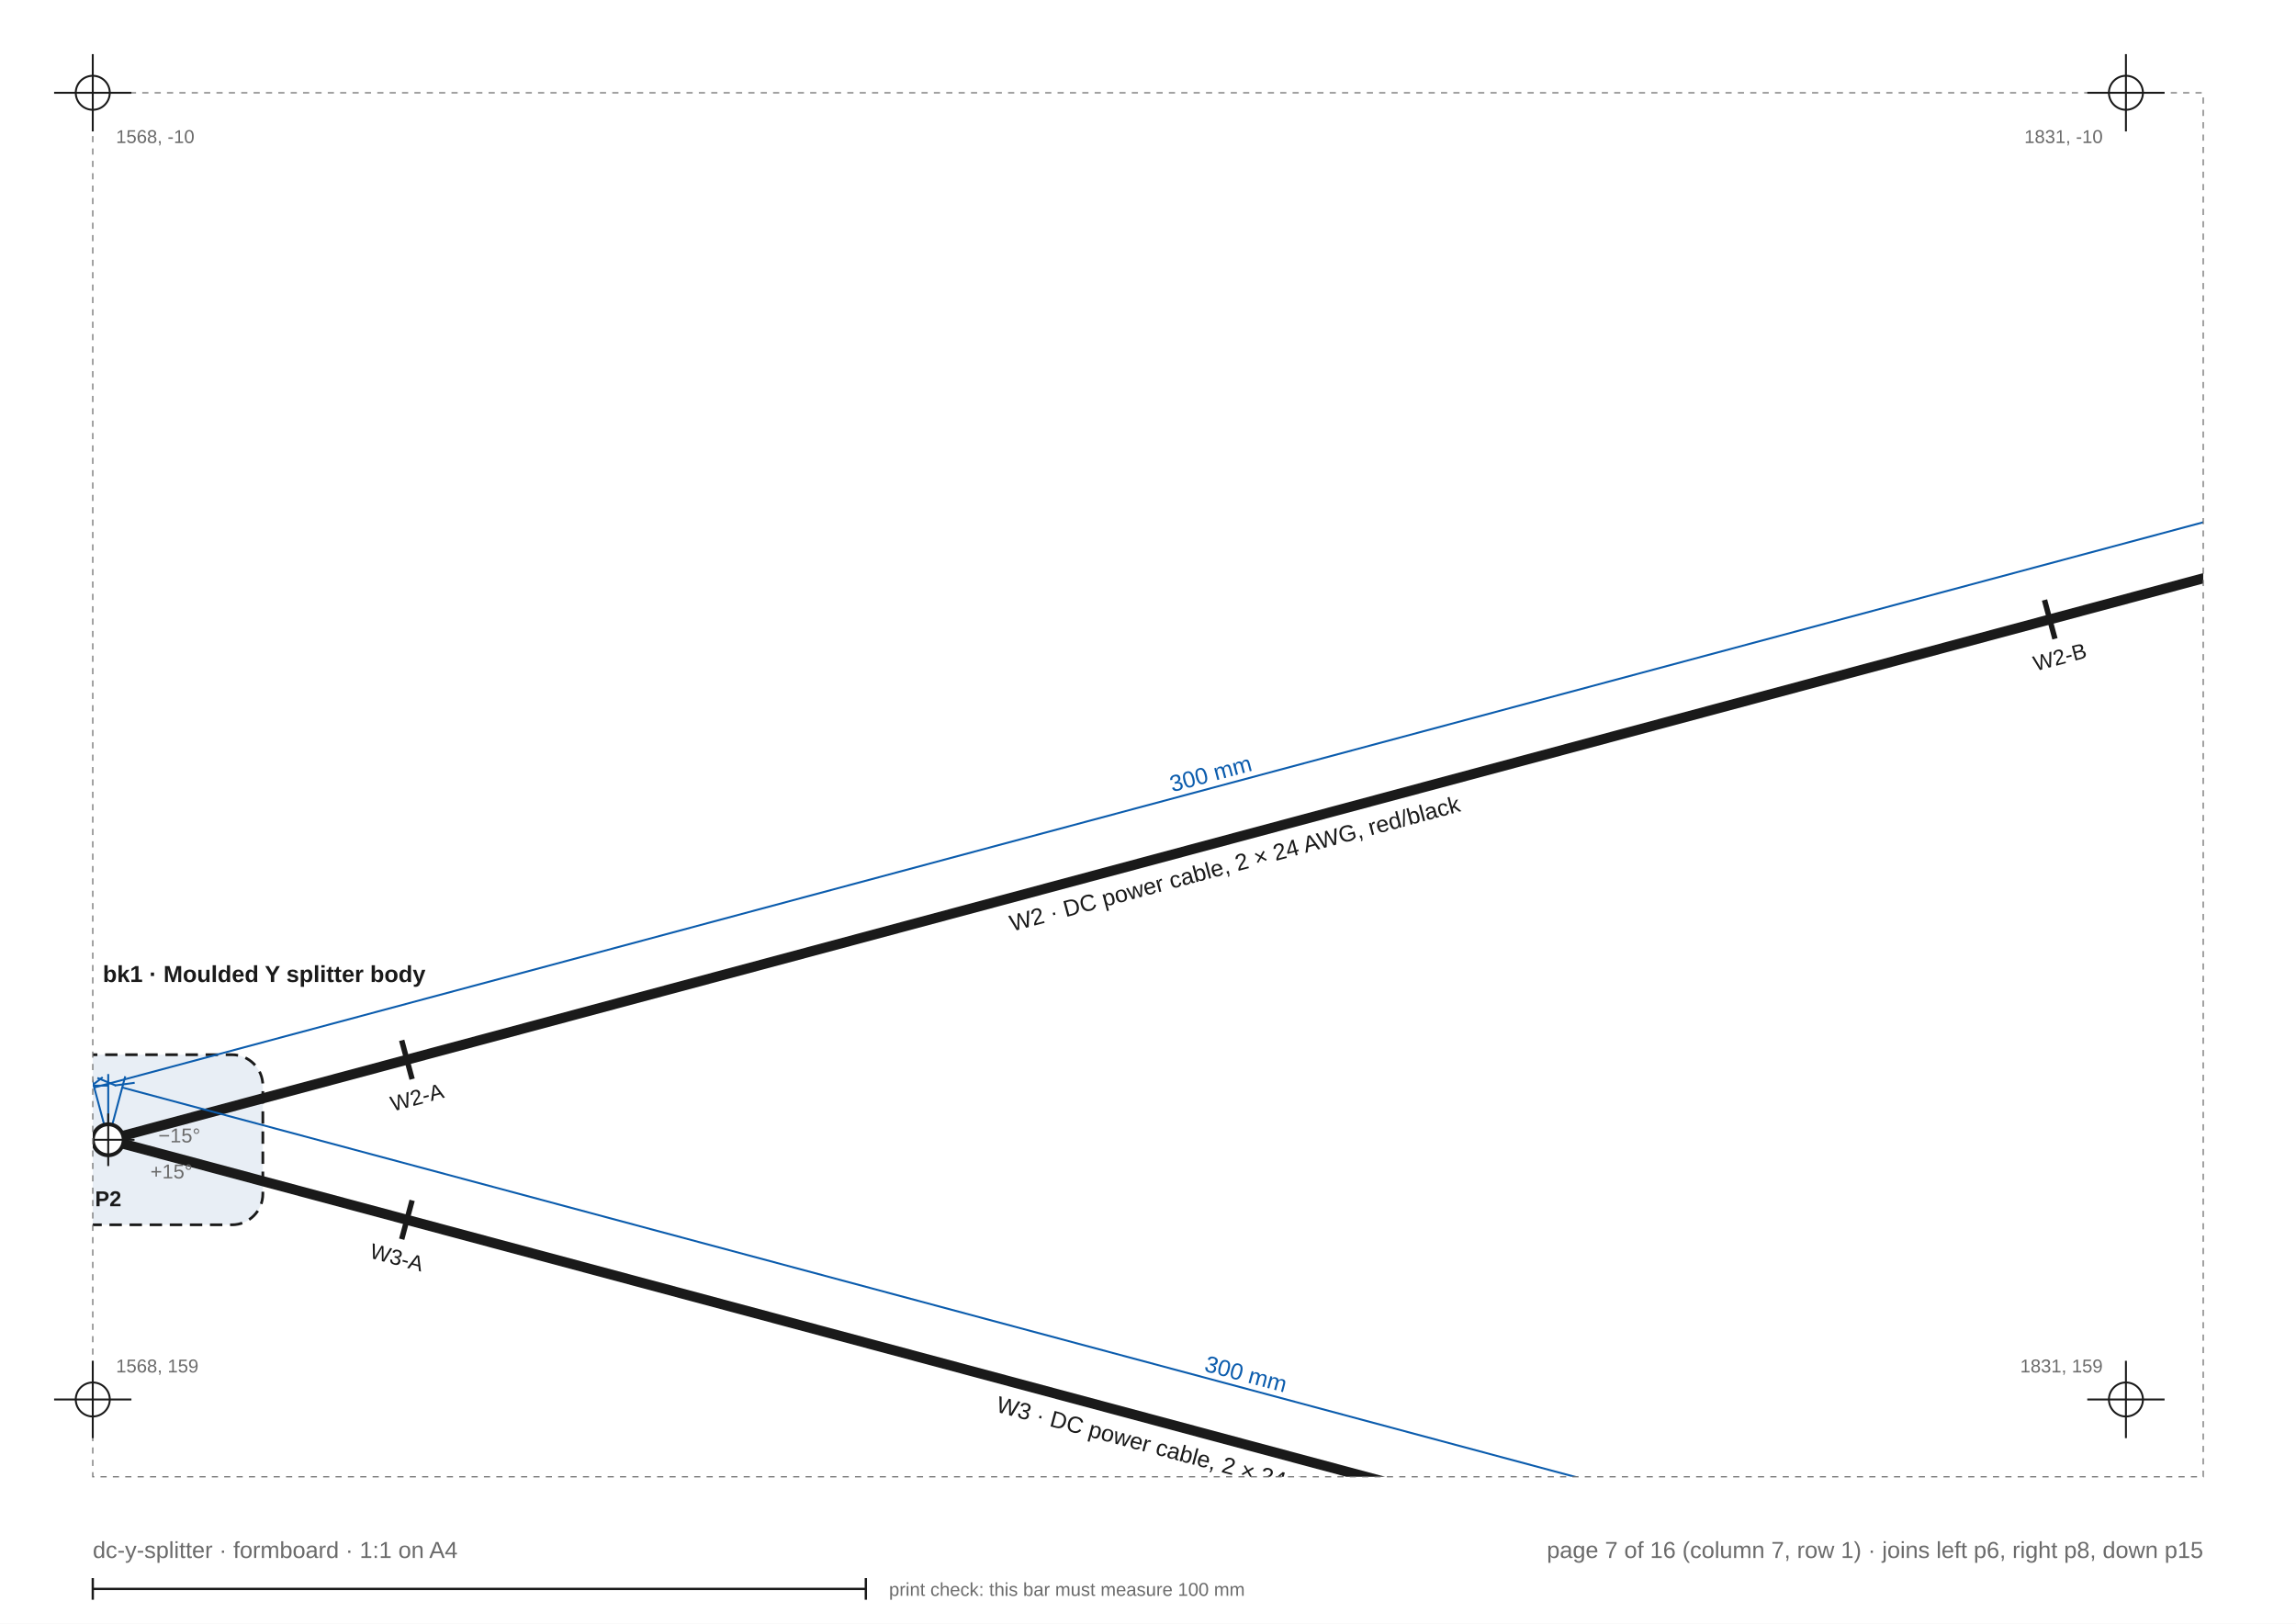
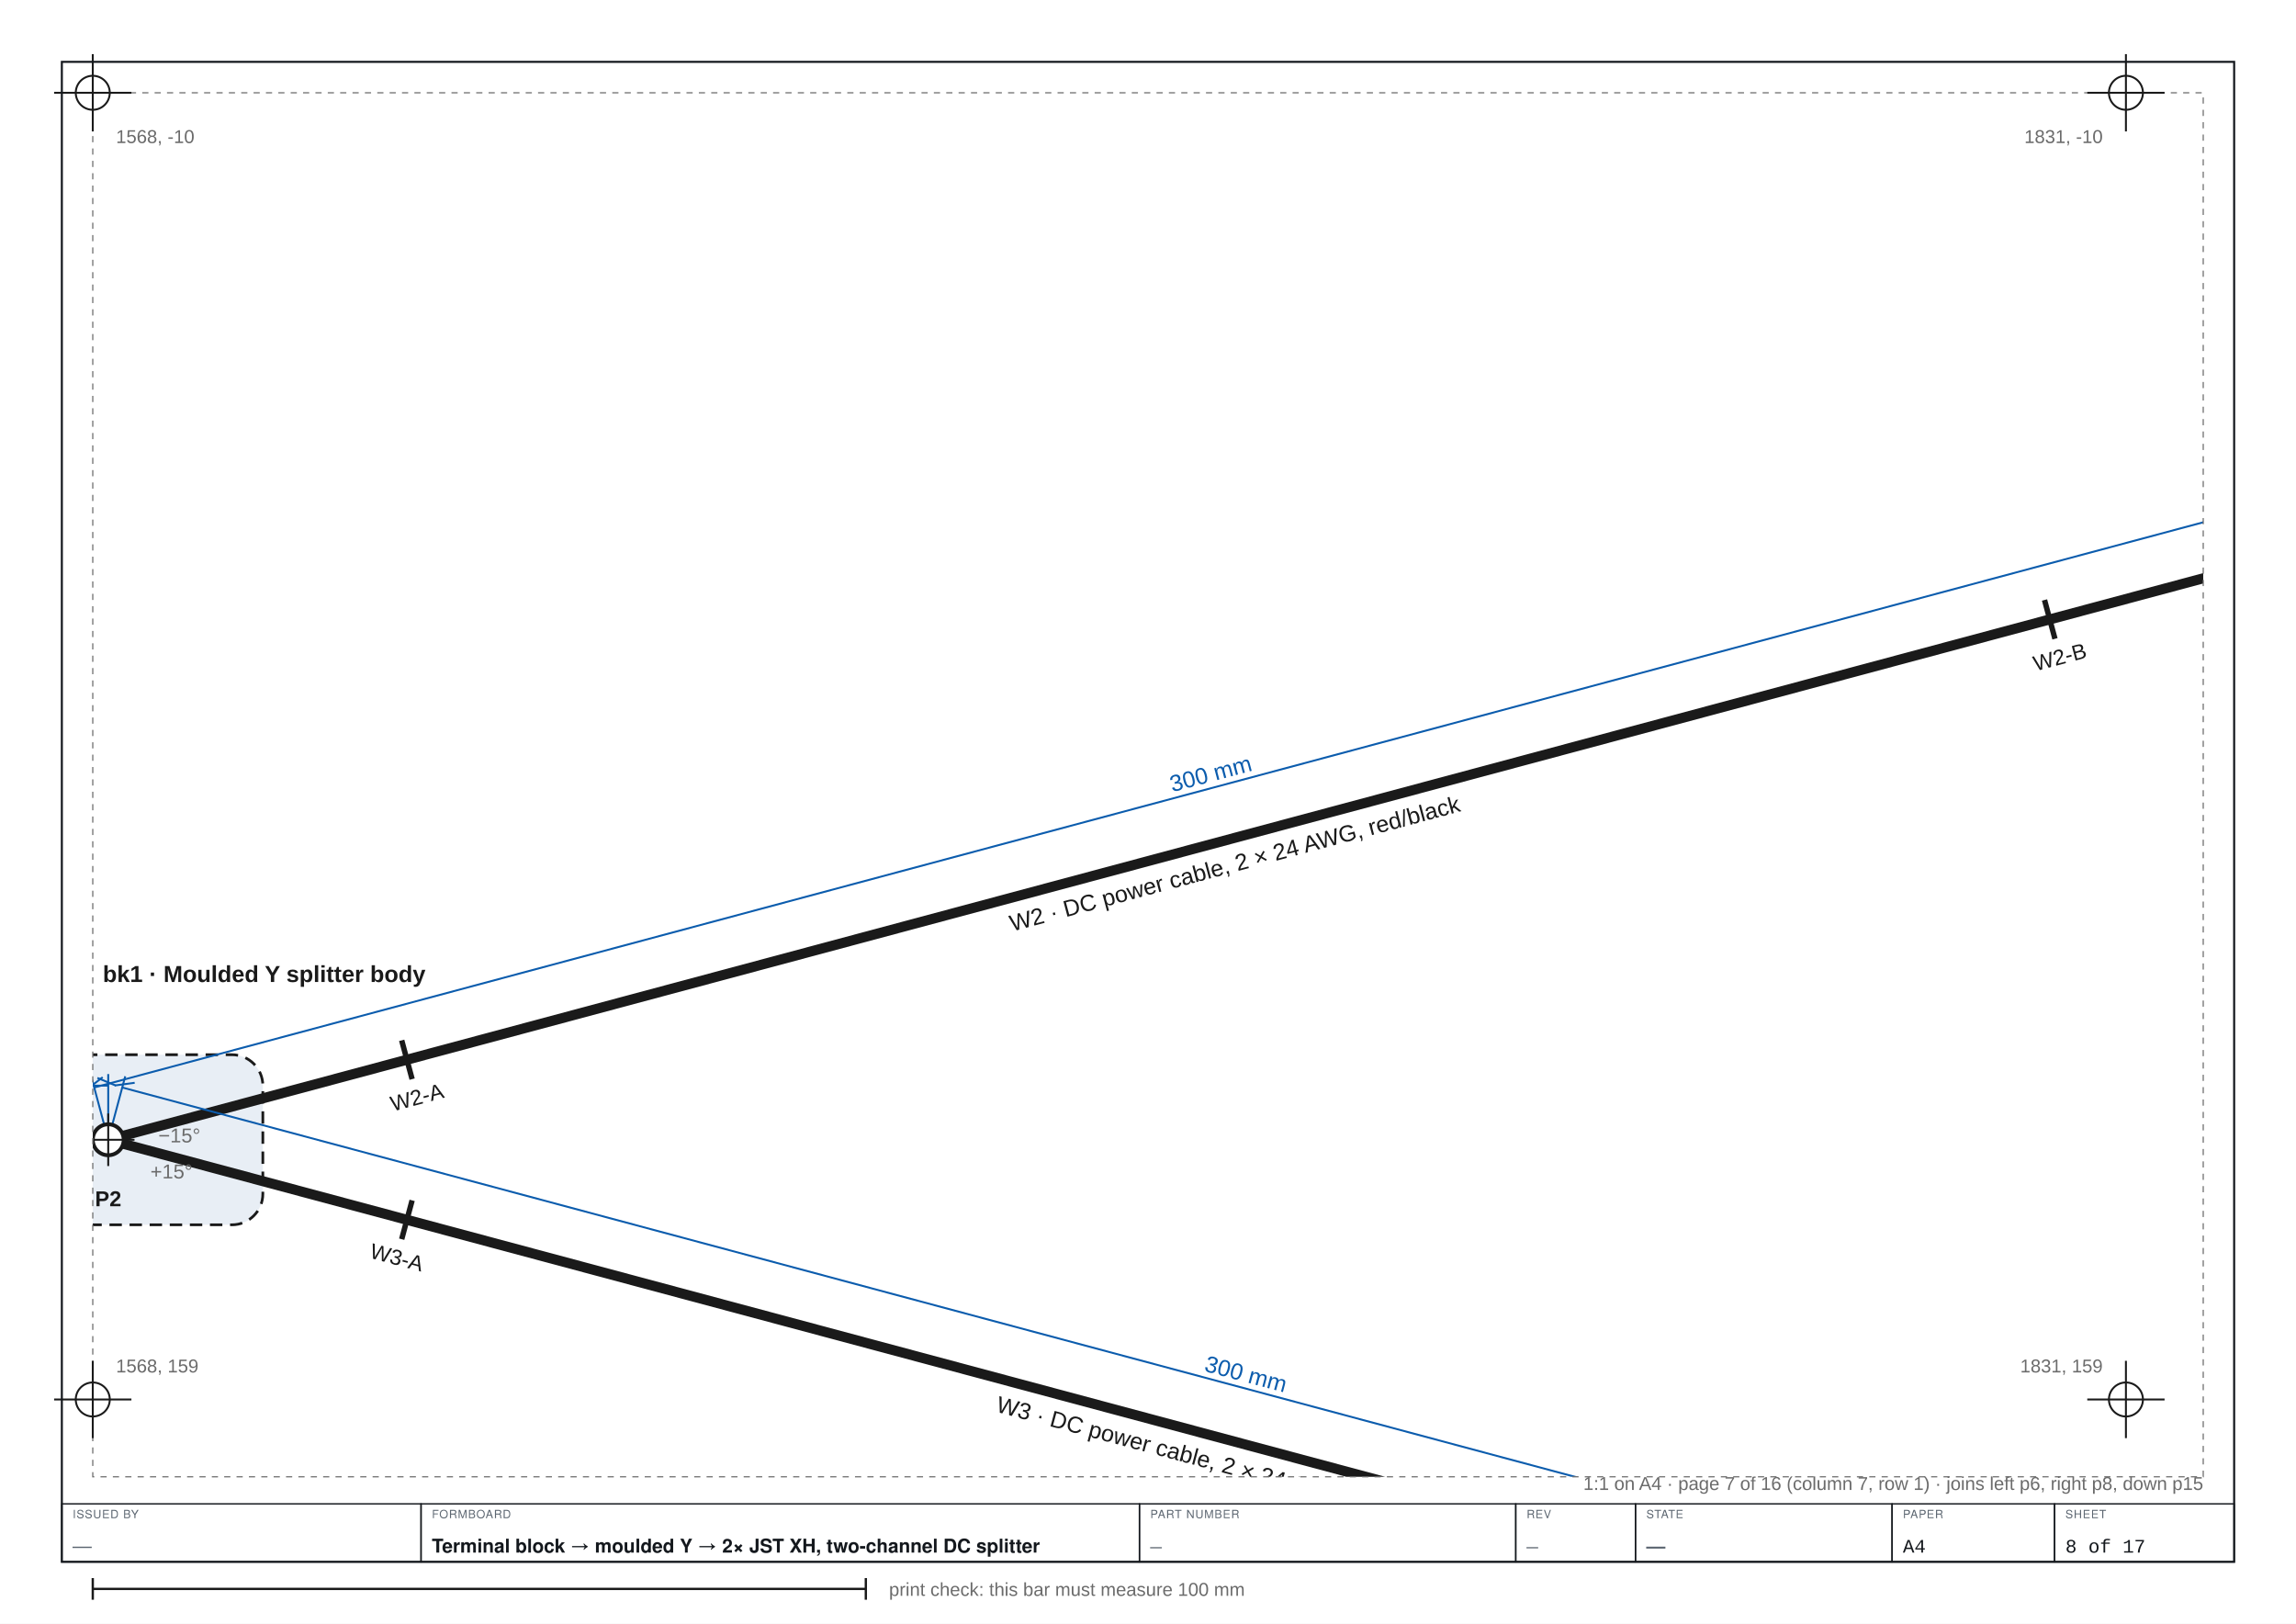
<svg xmlns="http://www.w3.org/2000/svg" viewBox="0 0 297 210" width="297mm" height="210mm" data-formboard="tile" data-page="7" data-pages="16" font-family="'CS Sans', 'Liberation Sans', Helvetica, Arial, sans-serif">
  <rect width="297" height="210" fill="#ffffff" />
  <clipPath id="tile-clip">
    <rect x="12" y="12" width="273" height="179" />
  </clipPath>
  <g clip-path="url(#tile-clip)">
    <g data-mould="bk1" transform="translate(14 147.41) rotate(0)">
      <rect x="-20" y="-11" width="40" height="22" rx="4" fill="#e8eef5" stroke="#1a1a1a" stroke-width="0.35" stroke-dasharray="1.6 1" />
    </g>
    <text x="34.17" y="127.01" font-size="3" fill="#1a1a1a" text-anchor="middle" font-weight="bold" data-caption="mould:bk1">bk1 · Moulded Y splitter body</text>
    <line data-run="w1" x1="-1486" y1="147.41" x2="14" y2="147.41" stroke="#1a1a1a" stroke-width="1.3" stroke-linecap="round" />
    <g data-dimension="w1" stroke="#0b5cad" stroke-width="0.25" fill="none">
      <line x1="-1486" y1="140.41" x2="14" y2="140.41" />
      <line x1="-1486" y1="145.41" x2="-1486" y2="138.91" />
      <line x1="14" y1="145.41" x2="14" y2="138.91" />
      <line x1="-1487" y1="140.41" x2="-1484.6" y2="139.41" />
      <line x1="15" y1="140.41" x2="12.6" y2="139.41" />
    </g>
    <text x="-736" y="139.61" font-size="3" fill="#0b5cad" text-anchor="middle" transform="rotate(0 -736 140.41)">1500 mm</text>
    <text x="-736" y="150.81" font-size="3" fill="#1a1a1a" text-anchor="middle" dominant-baseline="middle" transform="rotate(0 -736 150.81)">W1 · 2-pair shielded data cable, 24 AWG, foil + drain</text>
    <line data-run="w2" x1="14" y1="147.41" x2="303.78" y2="69.76" stroke="#1a1a1a" stroke-width="1.3" stroke-linecap="round" />
    <g data-dimension="w2" stroke="#0b5cad" stroke-width="0.25" fill="none">
      <line x1="12.19" y1="140.65" x2="301.97" y2="63" />
      <line x1="13.48" y1="145.48" x2="11.8" y2="139.2" />
      <line x1="303.26" y1="67.83" x2="301.58" y2="61.55" />
      <line x1="11.22" y1="140.91" x2="13.28" y2="139.32" />
      <line x1="302.93" y1="62.74" x2="300.36" y2="62.39" />
    </g>
    <text x="157.08" y="101.02" font-size="3" fill="#0b5cad" text-anchor="middle" transform="rotate(-15 157.08 101.82)">300 mm</text>
    <text x="159.77" y="111.87" font-size="3" fill="#1a1a1a" text-anchor="middle" dominant-baseline="middle" transform="rotate(-15 159.77 111.87)">W2 · DC power cable, 2 × 24 AWG, red/black</text>
    <text x="23.21" y="147.01" font-size="2.6" fill="#6b6b6b" text-anchor="middle" dominant-baseline="middle">−15°</text>
    <line data-run="w3" x1="14" y1="147.41" x2="303.78" y2="225.06" stroke="#1a1a1a" stroke-width="1.3" stroke-linecap="round" />
    <g data-dimension="w3" stroke="#0b5cad" stroke-width="0.25" fill="none">
      <line x1="15.81" y1="140.65" x2="305.59" y2="218.3" />
      <line x1="14.52" y1="145.48" x2="16.2" y2="139.2" />
      <line x1="304.3" y1="223.13" x2="305.98" y2="216.85" />
      <line x1="14.85" y1="140.39" x2="17.42" y2="140.04" />
      <line x1="306.56" y1="218.56" x2="304.5" y2="216.97" />
    </g>
    <text x="160.7" y="178.67" font-size="3" fill="#0b5cad" text-anchor="middle" transform="rotate(15 160.7 179.47)">300 mm</text>
    <text x="158.01" y="189.52" font-size="3" fill="#1a1a1a" text-anchor="middle" dominant-baseline="middle" transform="rotate(15 158.01 189.52)">W3 · DC power cable, 2 × 24 AWG, red/black</text>
    <text x="22.18" y="151.67" font-size="2.6" fill="#6b6b6b" text-anchor="middle" dominant-baseline="middle">+15°</text>
    <g data-marker="w1/a">
      <line x1="-1446" y1="150.01" x2="-1446" y2="144.81" stroke="#1a1a1a" stroke-width="0.7" />
      <text x="-1446" y="152.61" font-size="2.8" fill="#1a1a1a" text-anchor="middle" dominant-baseline="middle" transform="rotate(0 -1446 152.61)">W1-A</text>
    </g>
    <g data-marker="w1/b">
      <line x1="-26" y1="144.81" x2="-26" y2="150.01" stroke="#1a1a1a" stroke-width="0.7" />
      <text x="-26" y="142.21" font-size="2.8" fill="#1a1a1a" text-anchor="middle" dominant-baseline="middle" transform="rotate(0 -26 142.21)">W1-B</text>
    </g>
    <g data-marker="w2/a">
      <line x1="53.31" y1="139.57" x2="51.96" y2="134.55" stroke="#1a1a1a" stroke-width="0.7" />
      <text x="53.98" y="142.08" font-size="2.8" fill="#1a1a1a" text-anchor="middle" dominant-baseline="middle" transform="rotate(-15 53.98 142.08)">W2-A</text>
    </g>
    <g data-marker="w2/b">
      <line x1="264.47" y1="77.6" x2="265.82" y2="82.62" stroke="#1a1a1a" stroke-width="0.7" />
      <text x="266.49" y="85.14" font-size="2.8" fill="#1a1a1a" text-anchor="middle" dominant-baseline="middle" transform="rotate(-15 266.49 85.14)">W2-B</text>
    </g>
    <g data-marker="w3/a">
      <line x1="51.96" y1="160.27" x2="53.31" y2="155.25" stroke="#1a1a1a" stroke-width="0.7" />
      <text x="51.29" y="162.79" font-size="2.8" fill="#1a1a1a" text-anchor="middle" dominant-baseline="middle" transform="rotate(15 51.29 162.79)">W3-A</text>
    </g>
    <g data-marker="w3/b">
      <line x1="265.82" y1="212.2" x2="264.47" y2="217.22" stroke="#1a1a1a" stroke-width="0.7" />
      <text x="266.49" y="209.68" font-size="2.8" fill="#1a1a1a" text-anchor="middle" dominant-baseline="middle" transform="rotate(15 266.49 209.68)">W3-B</text>
    </g>
    <g data-terminus="w1/a" transform="translate(-1501 147.41) rotate(180)">
      <rect x="-15" y="-9" width="30" height="18" rx="1" fill="#f3f3f3" stroke="#1a1a1a" stroke-width="0.45" />
    </g>
    <text x="-1516" y="160.81" font-size="3" fill="#1a1a1a" text-anchor="start" font-weight="bold" data-caption="terminus:w1/a">J1</text>
    <text x="-1516" y="164.11" font-size="2.5" fill="#1a1a1a" text-anchor="start" data-caption="terminus:w1/a">Terminal block, 4-way, 5.08 mm</text>
    <g data-terminus="w2/b" transform="translate(318.27 65.88) rotate(-15)">
      <rect x="-15" y="-9" width="30" height="18" rx="1" fill="#f3f3f3" stroke="#1a1a1a" stroke-width="0.45" />
    </g>
    <text x="338.04" y="82.7" font-size="3" fill="#1a1a1a" text-anchor="end" font-weight="bold" data-caption="terminus:w2/b">J2</text>
    <text x="338.04" y="86" font-size="2.5" fill="#1a1a1a" text-anchor="end" data-caption="terminus:w2/b">JST XH 2-pin housing, DC (1 = +V)</text>
    <g data-terminus="w3/b" transform="translate(318.27 228.94) rotate(15)">
      <rect x="-15" y="-9" width="30" height="18" rx="1" fill="#f3f3f3" stroke="#1a1a1a" stroke-width="0.45" />
    </g>
    <text x="329.55" y="245.8" font-size="3" fill="#1a1a1a" text-anchor="end" font-weight="bold" data-caption="terminus:w3/b">J3</text>
    <text x="329.55" y="249.1" font-size="2.5" fill="#1a1a1a" text-anchor="end" data-caption="terminus:w3/b">JST XH 2-pin housing, DC (1 = +V)</text>
    <g data-peg="P1">
      <circle cx="-1486" cy="147.41" r="2" fill="#ffffff" stroke="#1a1a1a" stroke-width="0.5" />
      <line x1="-1489.4" y1="147.41" x2="-1482.6" y2="147.41" stroke="#1a1a1a" stroke-width="0.25" />
      <line x1="-1486" y1="144.01" x2="-1486" y2="150.81" stroke="#1a1a1a" stroke-width="0.25" />
      <text x="-1483.4" y="144.81" font-size="2.8" fill="#1a1a1a" font-weight="bold">P1</text>
    </g>
    <g data-peg="P2">
      <circle cx="14" cy="147.41" r="2" fill="#ffffff" stroke="#1a1a1a" stroke-width="0.5" />
      <line x1="10.6" y1="147.41" x2="17.4" y2="147.41" stroke="#1a1a1a" stroke-width="0.25" />
      <line x1="14" y1="144.01" x2="14" y2="150.81" stroke="#1a1a1a" stroke-width="0.25" />
      <text x="14" y="156.01" font-size="2.8" fill="#1a1a1a" font-weight="bold" text-anchor="middle">P2</text>
    </g>
    <g data-peg="P3">
      <circle cx="303.78" cy="69.76" r="2" fill="#ffffff" stroke="#1a1a1a" stroke-width="0.5" />
      <line x1="300.38" y1="69.76" x2="307.18" y2="69.76" stroke="#1a1a1a" stroke-width="0.25" />
      <line x1="303.78" y1="66.36" x2="303.78" y2="73.16" stroke="#1a1a1a" stroke-width="0.25" />
      <text x="301.18" y="67.16" font-size="2.8" fill="#1a1a1a" font-weight="bold" text-anchor="end">P3</text>
    </g>
    <g data-peg="P4">
      <circle cx="303.78" cy="225.06" r="2" fill="#ffffff" stroke="#1a1a1a" stroke-width="0.5" />
      <line x1="300.38" y1="225.06" x2="307.18" y2="225.06" stroke="#1a1a1a" stroke-width="0.25" />
      <line x1="303.78" y1="221.66" x2="303.78" y2="228.46" stroke="#1a1a1a" stroke-width="0.25" />
      <text x="301.18" y="230.26" font-size="2.8" fill="#1a1a1a" font-weight="bold" text-anchor="end">P4</text>
    </g>
  </g>
  <rect x="12" y="12" width="273" height="179" fill="none" stroke="#6b6b6b" stroke-width="0.15" stroke-dasharray="0.8 0.8" />
  <g data-registration="00" stroke="#1a1a1a" stroke-width="0.25" fill="none">
    <circle cx="12" cy="12" r="2.2" />
    <line x1="7" y1="12" x2="17" y2="12" />
    <line x1="12" y1="7" x2="12" y2="17" />
  </g>
  <text x="15" y="18.5" font-size="2.4" text-anchor="start" fill="#6b6b6b">1568, -10</text>
  <g data-registration="10" stroke="#1a1a1a" stroke-width="0.25" fill="none">
    <circle cx="275" cy="12" r="2.2" />
    <line x1="270" y1="12" x2="280" y2="12" />
    <line x1="275" y1="7" x2="275" y2="17" />
  </g>
  <text x="272" y="18.5" font-size="2.4" text-anchor="end" fill="#6b6b6b">1831, -10</text>
  <g data-registration="01" stroke="#1a1a1a" stroke-width="0.25" fill="none">
    <circle cx="12" cy="181" r="2.2" />
    <line x1="7" y1="181" x2="17" y2="181" />
    <line x1="12" y1="176" x2="12" y2="186" />
  </g>
  <text x="15" y="177.5" font-size="2.4" text-anchor="start" fill="#6b6b6b">1568, 159</text>
  <g data-registration="11" stroke="#1a1a1a" stroke-width="0.25" fill="none">
    <circle cx="275" cy="181" r="2.2" />
    <line x1="270" y1="181" x2="280" y2="181" />
    <line x1="275" y1="176" x2="275" y2="186" />
  </g>
  <text x="272" y="177.5" font-size="2.4" text-anchor="end" fill="#6b6b6b">1831, 159</text>
  <g data-print-check="100" stroke="#1a1a1a" stroke-width="0.3">
    <line x1="12" y1="205.5" x2="112" y2="205.5" />
    <line x1="12" y1="204.1" x2="12" y2="206.9" />
    <line x1="112" y1="204.1" x2="112" y2="206.9" />
  </g>
  <text x="115" y="206.4" font-size="2.4" fill="#6b6b6b">print check: this bar must measure 100 mm</text>
-   <text x="12" y="201.5" font-size="3" fill="#6b6b6b">dc-y-splitter · formboard · 1:1 on A4</text>
-   <text x="285" y="201.5" font-size="3" text-anchor="end" fill="#6b6b6b">page 7 of 16 (column 7, row 1) · joins left p6, right p8, down p15</text>
+   <g class="wh-frame" data-sheet-frame="strip">
+     <rect class="wh-frame-border" x="8" y="8" width="281" height="194" fill="none" stroke="#14181d" stroke-width="0.265" />
+     <g class="wh-titleblock">
+       <rect x="8" y="194.5" width="46.465" height="7.5" fill="none" stroke="#14181d" stroke-width="0.176" />
+       <text x="9.4" y="196.356" font-size="1.482" letter-spacing="0.089" fill="#5b6570" font-family="'IBM Plex Sans','CS Sans',Helvetica,Arial,sans-serif" data-frame-caption="org">ISSUED BY</text>
+       <text x="9.4" y="200.8" font-size="2.469" font-weight="400" fill="#5b6570" font-family="'IBM Plex Sans','CS Sans',Helvetica,Arial,sans-serif" data-frame-field="org">—</text>
+       <rect x="54.465" y="194.5" width="92.929" height="7.5" fill="none" stroke="#14181d" stroke-width="0.176" />
+       <text x="55.865" y="196.356" font-size="1.482" letter-spacing="0.089" fill="#5b6570" font-family="'IBM Plex Sans','CS Sans',Helvetica,Arial,sans-serif" data-frame-caption="title">FORMBOARD</text>
+       <text x="55.865" y="200.8" font-size="2.469" font-weight="600" fill="#14181d" font-family="'IBM Plex Sans','CS Sans',Helvetica,Arial,sans-serif" data-frame-field="title">Terminal block → moulded Y → 2× JST XH, two-channel DC splitter</text>
+       <rect x="147.394" y="194.5" width="48.677" height="7.5" fill="none" stroke="#14181d" stroke-width="0.176" />
+       <text x="148.794" y="196.356" font-size="1.482" letter-spacing="0.089" fill="#5b6570" font-family="'IBM Plex Sans','CS Sans',Helvetica,Arial,sans-serif" data-frame-caption="pn">PART NUMBER</text>
+       <text x="148.794" y="200.8" font-size="2.469" font-weight="500" fill="#5b6570" font-family="'IBM Plex Mono',ui-monospace,SFMono-Regular,Menlo,Consolas,'Liberation Mono',monospace" data-frame-field="pn">—</text>
+       <rect x="196.071" y="194.5" width="15.488" height="7.5" fill="none" stroke="#14181d" stroke-width="0.176" />
+       <text x="197.471" y="196.356" font-size="1.482" letter-spacing="0.089" fill="#5b6570" font-family="'IBM Plex Sans','CS Sans',Helvetica,Arial,sans-serif" data-frame-caption="rev">REV</text>
+       <text x="197.471" y="200.8" font-size="2.469" font-weight="500" fill="#5b6570" font-family="'IBM Plex Mono',ui-monospace,SFMono-Regular,Menlo,Consolas,'Liberation Mono',monospace" data-frame-field="rev">—</text>
+       <rect x="211.559" y="194.5" width="33.189" height="7.5" fill="none" stroke="#14181d" stroke-width="0.176" />
+       <text x="212.959" y="196.356" font-size="1.482" letter-spacing="0.089" fill="#5b6570" font-family="'IBM Plex Sans','CS Sans',Helvetica,Arial,sans-serif" data-frame-caption="state">STATE</text>
+       <text x="212.959" y="200.8" font-size="2.469" font-weight="600" fill="#5b6570" font-family="'IBM Plex Sans','CS Sans',Helvetica,Arial,sans-serif" data-frame-field="state">—</text>
+       <rect x="244.748" y="194.5" width="21.02" height="7.5" fill="none" stroke="#14181d" stroke-width="0.176" />
+       <text x="246.148" y="196.356" font-size="1.482" letter-spacing="0.089" fill="#5b6570" font-family="'IBM Plex Sans','CS Sans',Helvetica,Arial,sans-serif" data-frame-caption="paper">PAPER</text>
+       <text x="246.148" y="200.8" font-size="2.469" font-weight="400" fill="#14181d" font-family="'IBM Plex Mono',ui-monospace,SFMono-Regular,Menlo,Consolas,'Liberation Mono',monospace" data-frame-field="paper">A4</text>
+       <rect x="265.768" y="194.5" width="23.232" height="7.5" fill="none" stroke="#14181d" stroke-width="0.176" />
+       <text x="267.168" y="196.356" font-size="1.482" letter-spacing="0.089" fill="#5b6570" font-family="'IBM Plex Sans','CS Sans',Helvetica,Arial,sans-serif" data-frame-caption="sheet">SHEET</text>
+       <text x="267.168" y="200.8" font-size="2.469" font-weight="400" fill="#14181d" font-family="'IBM Plex Mono',ui-monospace,SFMono-Regular,Menlo,Consolas,'Liberation Mono',monospace" data-frame-field="sheet">8 of 17</text>
+     </g>
+   </g>
+   <text x="285" y="192.7" font-size="2.4" text-anchor="end" fill="#6b6b6b">1:1 on A4 · page 7 of 16 (column 7, row 1) · joins left p6, right p8, down p15</text>
</svg>
